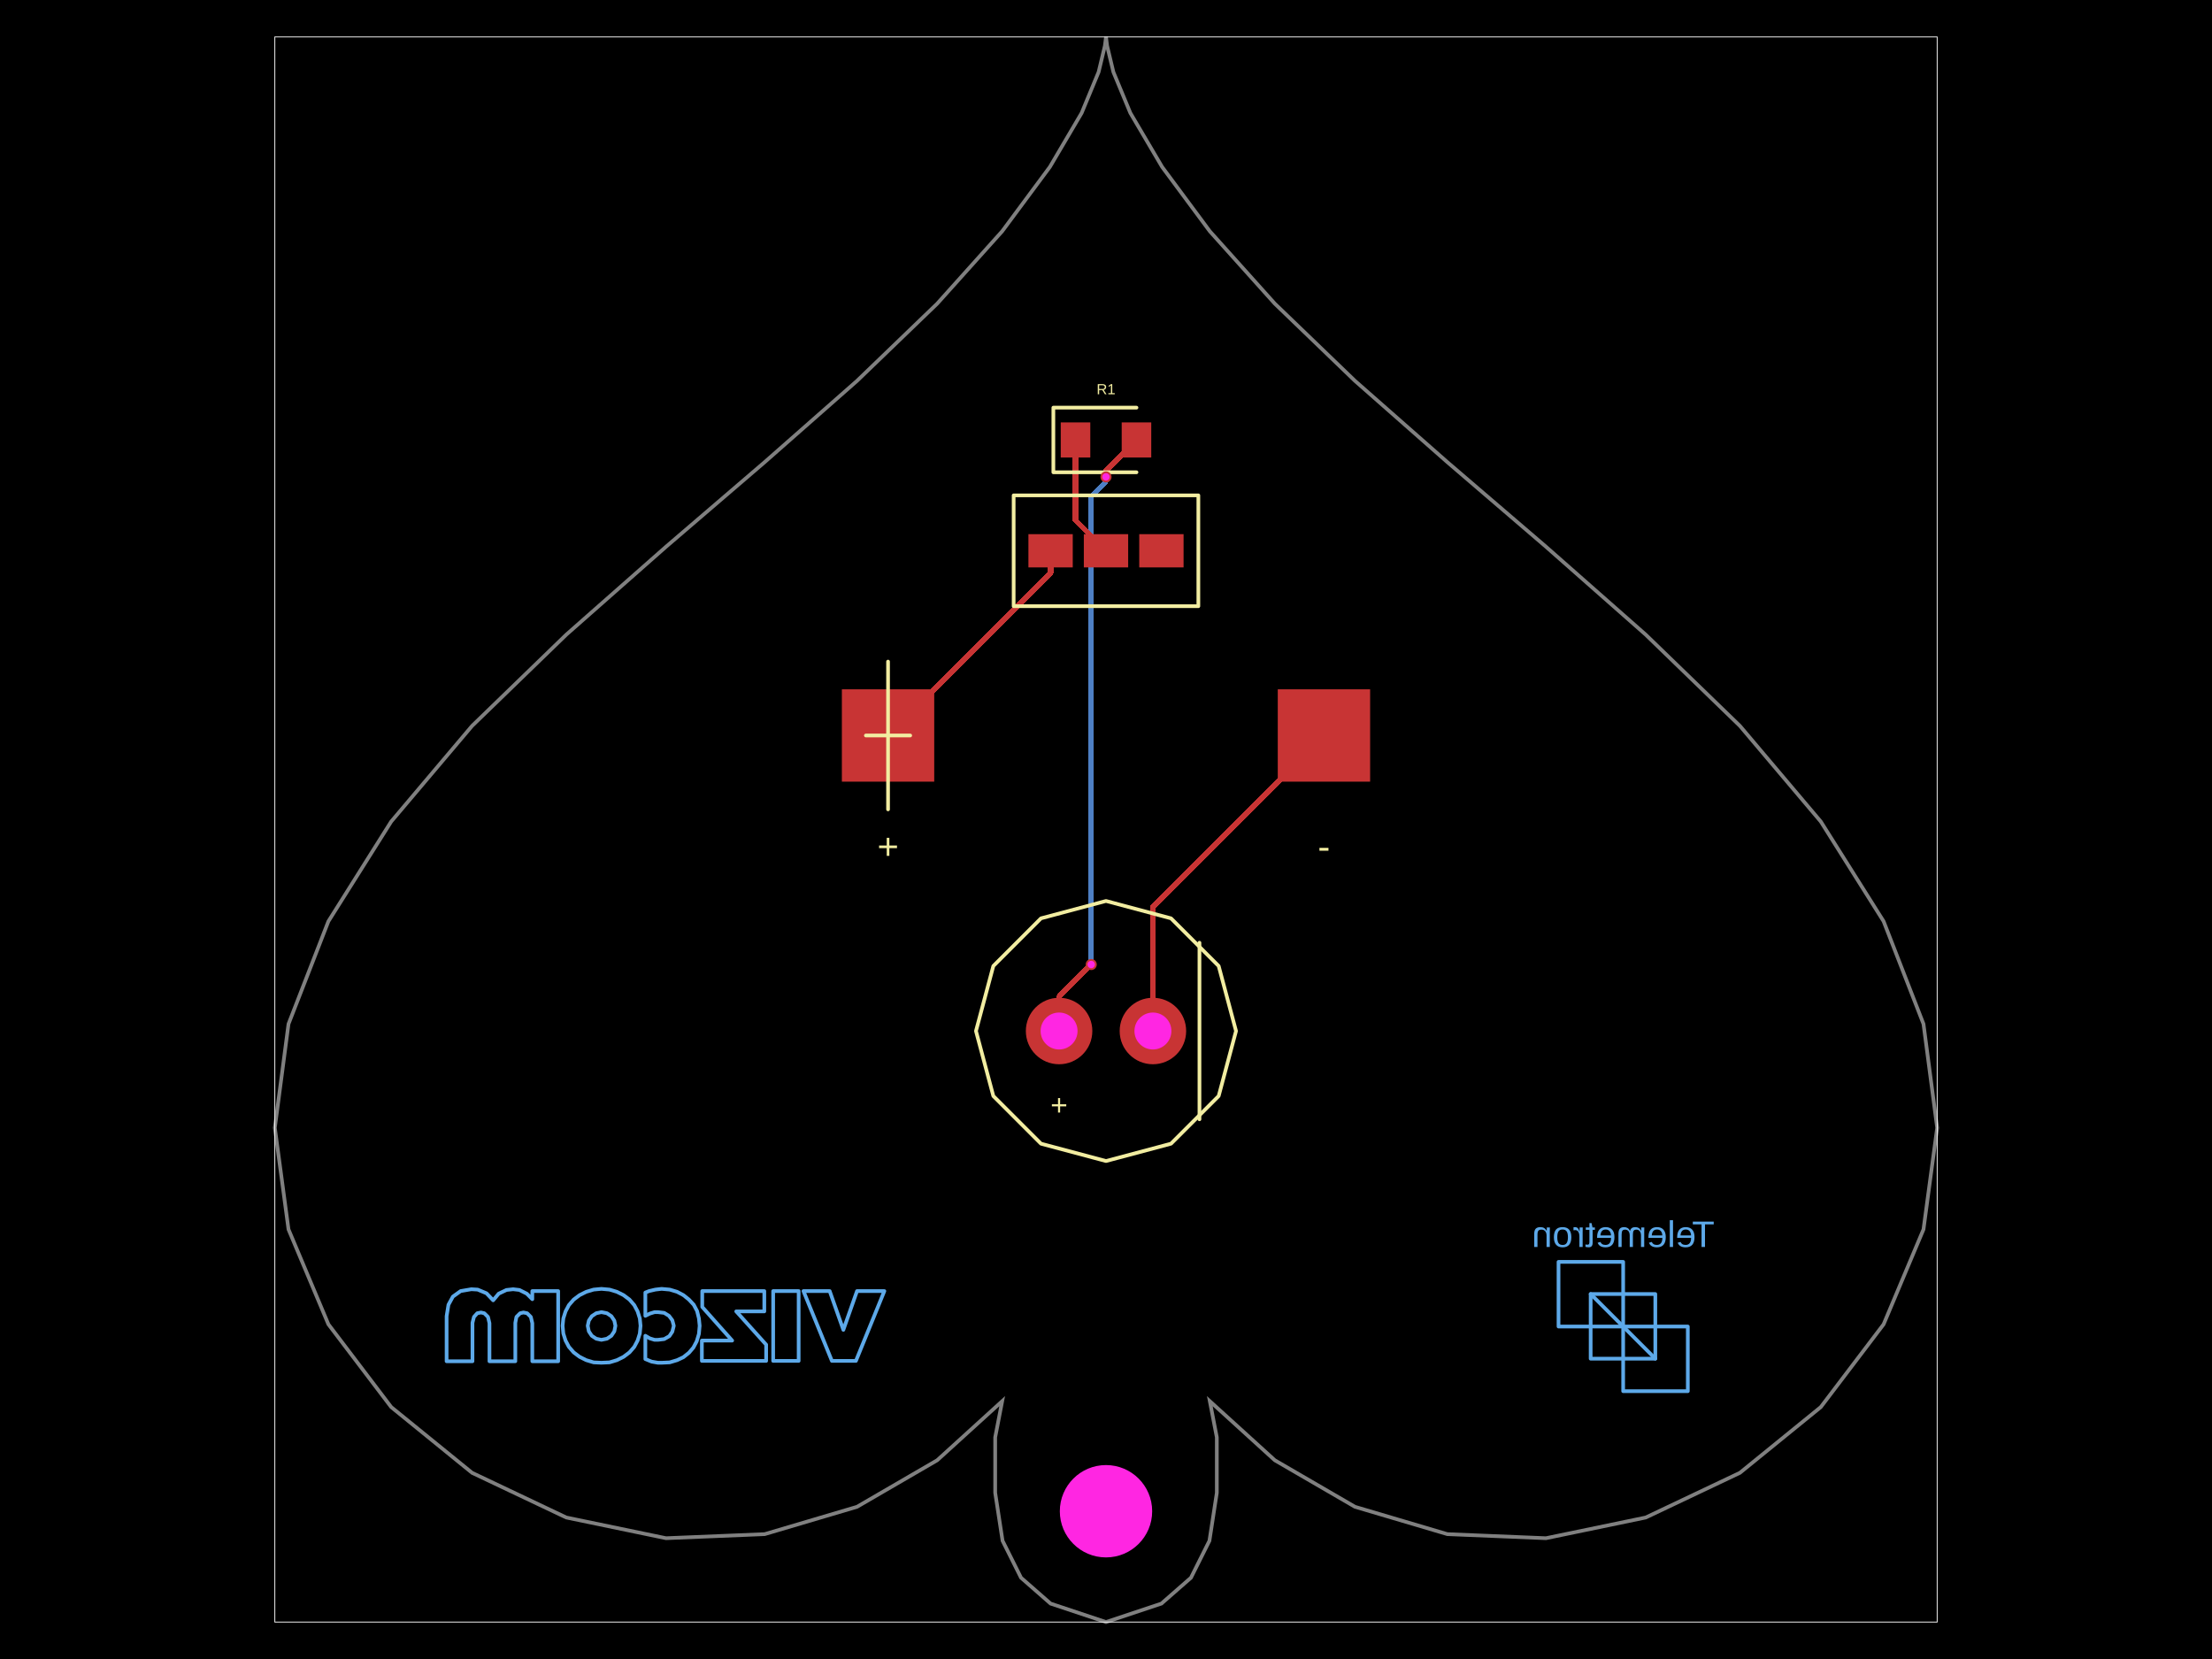
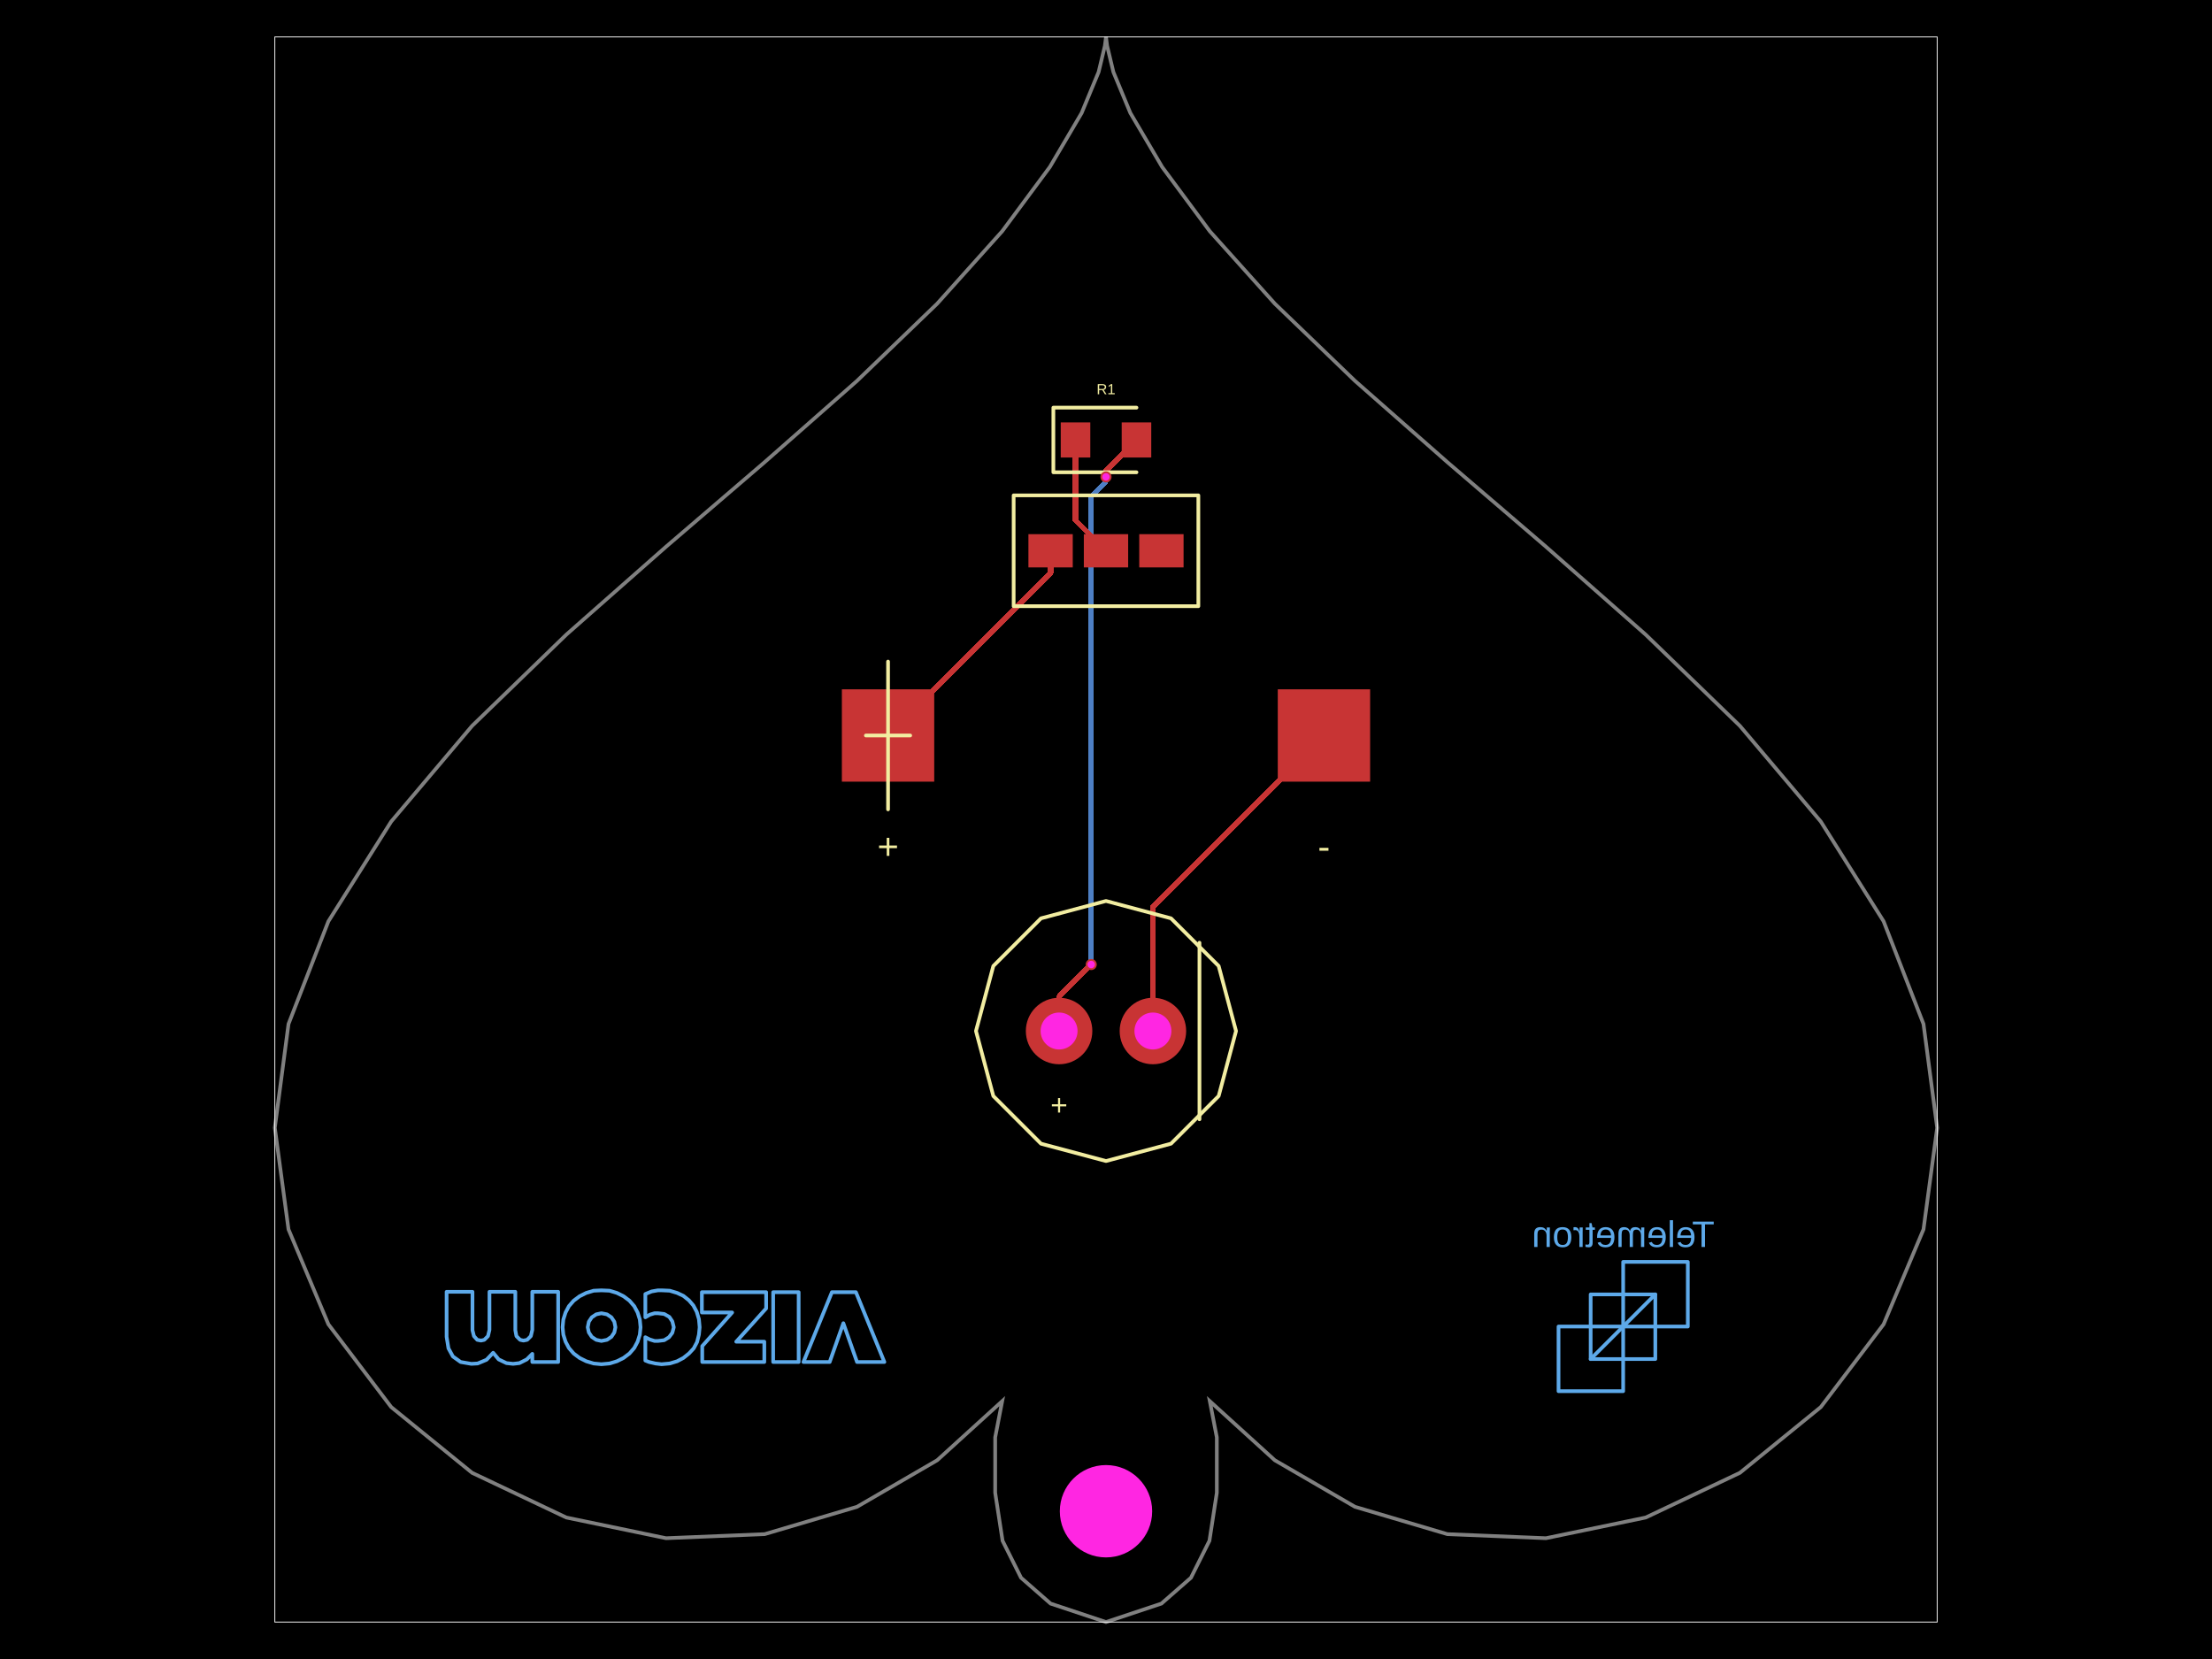
<svg xmlns="http://www.w3.org/2000/svg" width="800" height="600" data-software-used-string="@tscircuit/core@0.0.1112">
  <style />
  <rect class="boundary" x="0" y="0" fill="#000" width="800" height="600" data-type="pcb_background" data-pcb-layer="global" />
  <rect class="pcb-boundary" fill="none" stroke="#fff" stroke-width="0.3" x="99.399" y="13.36" width="601.202" height="573.28" data-type="pcb_boundary" data-pcb-layer="global" />
  <path class="pcb-board" d="M 400 586.64 L 420.04 579.96 L 430.728 570.608 L 437.408 557.248 L 440.08 539.88 L 440.08 519.84 L 437.542 506.747 L 461.055 528.123 L 490.047 544.957 L 523.447 554.843 L 559.118 556.313 L 595.19 548.831 L 629.259 532.665 L 658.517 508.884 L 681.229 478.958 L 695.658 444.623 L 700.601 407.882 L 695.658 370.341 L 681.229 333.2 L 658.517 297.128 L 629.259 262.525 L 595.19 229.526 L 559.118 197.729 L 523.447 167.134 L 490.047 137.742 L 461.055 109.82 L 437.542 83.634 L 420.307 60.387 L 408.818 40.882 L 402.672 26.052 L 400.401 16.566 L 400 13.36 L 399.599 16.566 L 397.328 26.052 L 391.182 40.882 L 379.693 60.387 L 362.458 83.634 L 338.945 109.82 L 309.953 137.742 L 276.553 167.134 L 240.882 197.729 L 204.81 229.526 L 170.741 262.525 L 141.483 297.128 L 118.771 333.2 L 104.342 370.341 L 99.399 407.882 L 104.342 444.623 L 118.771 478.958 L 141.483 508.884 L 170.741 532.665 L 204.81 548.831 L 240.882 556.313 L 276.553 554.843 L 309.953 544.957 L 338.945 528.123 L 362.458 506.747 L 359.92 519.84 L 359.92 539.88 L 362.592 557.248 L 369.272 570.608 L 379.96 579.96 Z" fill="none" stroke="rgba(255, 255, 255, 0.5)" stroke-width="1.336" data-type="pcb_board" data-pcb-layer="board" />
  <path class="pcb-trace" stroke="rgb(77, 127, 196)" fill="none" d="M 394.656 348.831 L 394.656 348.831" stroke-width="2.004" stroke-linecap="round" stroke-linejoin="round" shape-rendering="crispEdges" data-type="pcb_trace" data-pcb-layer="bottom" />
  <path class="pcb-trace" stroke="rgb(77, 127, 196)" fill="none" d="M 394.656 348.831 L 394.656 179.574" stroke-width="2.004" stroke-linecap="round" stroke-linejoin="round" shape-rendering="crispEdges" data-type="pcb_trace" data-pcb-layer="bottom" />
  <path class="pcb-trace" stroke="rgb(77, 127, 196)" fill="none" d="M 394.656 179.574 L 399.772 174.458" stroke-width="2.004" stroke-linecap="round" stroke-linejoin="round" shape-rendering="crispEdges" data-type="pcb_trace" data-pcb-layer="bottom" />
  <path class="pcb-trace" stroke="rgb(77, 127, 196)" fill="none" d="M 399.772 174.458 L 400 172.478" stroke-width="2.004" stroke-linecap="round" stroke-linejoin="round" shape-rendering="crispEdges" data-type="pcb_trace" data-pcb-layer="bottom" />
  <path class="pcb-trace" stroke="rgb(77, 127, 196)" fill="none" d="M 400 172.478 L 400 172.478" stroke-width="2.004" stroke-linecap="round" stroke-linejoin="round" shape-rendering="crispEdges" data-type="pcb_trace" data-pcb-layer="bottom" />
-   <path class="pcb-silkscreen pcb-silkscreen-bottom" d="M 309.552 492.184 L 319.84 466.934 L 309.953 466.934 L 305.01 480.962 L 300.067 466.934 L 290.581 466.934 L 300.868 492.184 L 309.552 492.184 Z" fill="none" stroke="#5da9e9" stroke-width="1.336" stroke-linecap="round" stroke-linejoin="round" data-pcb-component-id="null" data-pcb-silkscreen-path-id="pcb_silkscreen_path_6" data-type="pcb_silkscreen_path" data-pcb-layer="bottom" />
-   <path class="pcb-silkscreen pcb-silkscreen-bottom" d="M 279.626 492.184 L 288.844 492.184 L 288.844 466.934 L 279.626 466.934 L 279.626 492.184 Z" fill="none" stroke="#5da9e9" stroke-width="1.336" stroke-linecap="round" stroke-linejoin="round" data-pcb-component-id="null" data-pcb-silkscreen-path-id="pcb_silkscreen_path_7" data-type="pcb_silkscreen_path" data-pcb-layer="bottom" />
-   <path class="pcb-silkscreen pcb-silkscreen-bottom" d="M 253.975 466.934 L 253.975 472.679 L 264.796 484.836 L 253.841 484.836 L 253.841 492.184 L 277.088 492.184 L 277.088 486.306 L 266.266 474.282 L 276.42 474.282 L 276.42 466.934 L 253.975 466.934 Z" fill="none" stroke="#5da9e9" stroke-width="1.336" stroke-linecap="round" stroke-linejoin="round" data-pcb-component-id="null" data-pcb-silkscreen-path-id="pcb_silkscreen_path_8" data-type="pcb_silkscreen_path" data-pcb-layer="bottom" />
-   <path class="pcb-silkscreen pcb-silkscreen-bottom" d="M 253.039 479.492 L 252.772 476.82 L 252.104 474.148 L 250.902 471.877 L 249.165 470.007 L 247.161 468.403 L 244.89 467.201 L 242.218 466.399 L 239.279 466.132 L 237.007 466.399 L 234.736 466.934 L 233.4 467.468 L 233.4 475.885 L 235.003 475.084 L 236.74 474.549 L 237.943 474.549 L 240.214 474.816 L 241.951 475.885 L 243.153 477.488 L 243.687 479.492 L 243.153 481.63 L 242.084 483.233 L 240.214 484.302 L 237.943 484.569 L 236.74 484.569 L 235.003 484.035 L 233.4 483.1 L 233.4 491.516 L 235.671 492.452 L 237.943 492.852 L 239.412 492.852 L 242.218 492.719 L 244.89 491.917 L 247.161 490.848 L 249.165 489.245 L 250.768 487.375 L 251.971 485.104 L 252.772 482.432 L 253.039 479.492 Z" fill="none" stroke="#5da9e9" stroke-width="1.336" stroke-linecap="round" stroke-linejoin="round" data-pcb-component-id="null" data-pcb-silkscreen-path-id="pcb_silkscreen_path_9" data-type="pcb_silkscreen_path" data-pcb-layer="bottom" />
-   <path class="pcb-silkscreen pcb-silkscreen-bottom" d="M 217.502 466.132 L 214.696 466.399 L 212.024 467.201 L 209.619 468.403 L 207.482 470.007 L 205.745 472.011 L 204.542 474.282 L 203.741 476.82 L 203.474 479.492 L 203.741 482.298 L 204.542 484.836 L 205.745 487.108 L 207.482 489.112 L 209.619 490.715 L 212.024 491.917 L 214.696 492.719 L 217.502 492.852 L 220.441 492.719 L 223.113 491.917 L 225.518 490.715 L 227.655 489.112 L 229.392 487.108 L 230.595 484.836 L 231.396 482.298 L 231.663 479.492 L 231.396 476.82 L 230.595 474.282 L 229.392 472.011 L 227.655 470.007 L 225.518 468.403 L 223.113 467.201 L 220.441 466.399 L 217.502 466.132 Z" fill="none" stroke="#5da9e9" stroke-width="1.336" stroke-linecap="round" stroke-linejoin="round" data-pcb-component-id="null" data-pcb-silkscreen-path-id="pcb_silkscreen_path_10" data-type="pcb_silkscreen_path" data-pcb-layer="bottom" />
-   <path class="pcb-silkscreen pcb-silkscreen-bottom" d="M 217.502 474.549 L 219.506 474.95 L 221.109 476.019 L 222.178 477.622 L 222.578 479.492 L 222.178 481.496 L 221.109 483.1 L 219.506 484.168 L 217.502 484.569 L 215.631 484.168 L 214.028 483.1 L 212.959 481.496 L 212.558 479.492 L 212.959 477.622 L 214.028 476.019 L 215.631 474.95 L 217.502 474.549 Z" fill="none" stroke="#5da9e9" stroke-width="1.336" stroke-linecap="round" stroke-linejoin="round" data-pcb-component-id="null" data-pcb-silkscreen-path-id="pcb_silkscreen_path_11" data-type="pcb_silkscreen_path" data-pcb-layer="bottom" />
-   <path class="pcb-silkscreen pcb-silkscreen-bottom" d="M 192.518 478.557 L 192.518 492.318 L 201.87 492.318 L 201.87 466.934 L 192.518 466.934 L 192.518 469.873 L 190.514 467.869 L 187.842 466.533 L 185.571 466.266 L 183.166 466.533 L 180.361 467.869 L 178.357 470.274 L 175.952 467.735 L 172.745 466.399 L 170.474 466.266 L 166.6 466.934 L 163.794 468.938 L 162.191 471.877 L 161.523 476.019 L 161.523 492.318 L 170.875 492.318 L 170.875 478.424 L 171.409 476.286 L 172.612 474.95 L 173.948 474.683 L 175.15 474.95 L 176.486 476.286 L 177.021 478.557 L 177.021 492.318 L 186.373 492.318 L 186.373 478.424 L 186.774 476.286 L 188.11 474.95 L 189.312 474.683 L 190.648 474.95 L 191.984 476.286 L 192.518 478.557 Z" fill="none" stroke="#5da9e9" stroke-width="1.336" stroke-linecap="round" stroke-linejoin="round" data-pcb-component-id="null" data-pcb-silkscreen-path-id="pcb_silkscreen_path_12" data-type="pcb_silkscreen_path" data-pcb-layer="bottom" />
-   <path class="pcb-silkscreen pcb-silkscreen-bottom" d="M 610.421 503.14 L 587.041 503.14 L 587.041 479.76 L 610.421 479.76 L 610.421 503.14 Z" fill="none" stroke="#5da9e9" stroke-width="1.336" stroke-linecap="round" stroke-linejoin="round" data-pcb-component-id="null" data-pcb-silkscreen-path-id="pcb_silkscreen_path_13" data-type="pcb_silkscreen_path" data-pcb-layer="bottom" />
-   <path class="pcb-silkscreen pcb-silkscreen-bottom" d="M 598.664 491.383 L 575.284 491.383 L 575.284 468.003 L 598.664 468.003 L 598.664 491.383 Z" fill="none" stroke="#5da9e9" stroke-width="1.336" stroke-linecap="round" stroke-linejoin="round" data-pcb-component-id="null" data-pcb-silkscreen-path-id="pcb_silkscreen_path_14" data-type="pcb_silkscreen_path" data-pcb-layer="bottom" />
-   <path class="pcb-silkscreen pcb-silkscreen-bottom" d="M 587.041 479.76 L 563.661 479.76 L 563.661 456.379 L 587.041 456.379 L 587.041 479.76 Z" fill="none" stroke="#5da9e9" stroke-width="1.336" stroke-linecap="round" stroke-linejoin="round" data-pcb-component-id="null" data-pcb-silkscreen-path-id="pcb_silkscreen_path_15" data-type="pcb_silkscreen_path" data-pcb-layer="bottom" />
-   <path class="pcb-silkscreen pcb-silkscreen-bottom" d="M 598.664 491.383 L 587.041 479.76" fill="none" stroke="#5da9e9" stroke-width="1.336" stroke-linecap="round" stroke-linejoin="round" data-pcb-component-id="null" data-pcb-silkscreen-path-id="pcb_silkscreen_path_16" data-type="pcb_silkscreen_path" data-pcb-layer="bottom" />
-   <path class="pcb-silkscreen pcb-silkscreen-bottom" d="M 587.041 479.76 L 575.284 468.003" fill="none" stroke="#5da9e9" stroke-width="1.336" stroke-linecap="round" stroke-linejoin="round" data-pcb-component-id="null" data-pcb-silkscreen-path-id="pcb_silkscreen_path_17" data-type="pcb_silkscreen_path" data-pcb-layer="bottom" />
+   <path class="pcb-silkscreen pcb-silkscreen-bottom" d="M 309.552 467.335 L 319.84 492.585 L 309.953 492.585 L 305.01 478.557 L 300.067 492.585 L 290.581 492.585 L 300.868 467.335 L 309.552 467.335 Z" fill="none" stroke="#5da9e9" stroke-width="1.336" stroke-linecap="round" stroke-linejoin="round" data-pcb-component-id="null" data-pcb-silkscreen-path-id="pcb_silkscreen_path_6" data-type="pcb_silkscreen_path" data-pcb-layer="bottom" />
+   <path class="pcb-silkscreen pcb-silkscreen-bottom" d="M 279.626 467.335 L 288.844 467.335 L 288.844 492.585 L 279.626 492.585 L 279.626 467.335 Z" fill="none" stroke="#5da9e9" stroke-width="1.336" stroke-linecap="round" stroke-linejoin="round" data-pcb-component-id="null" data-pcb-silkscreen-path-id="pcb_silkscreen_path_7" data-type="pcb_silkscreen_path" data-pcb-layer="bottom" />
+   <path class="pcb-silkscreen pcb-silkscreen-bottom" d="M 253.975 492.585 L 253.975 486.84 L 264.796 474.683 L 253.841 474.683 L 253.841 467.335 L 277.088 467.335 L 277.088 473.213 L 266.266 485.237 L 276.42 485.237 L 276.42 492.585 L 253.975 492.585 Z" fill="none" stroke="#5da9e9" stroke-width="1.336" stroke-linecap="round" stroke-linejoin="round" data-pcb-component-id="null" data-pcb-silkscreen-path-id="pcb_silkscreen_path_8" data-type="pcb_silkscreen_path" data-pcb-layer="bottom" />
+   <path class="pcb-silkscreen pcb-silkscreen-bottom" d="M 253.039 480.027 L 252.772 482.699 L 252.104 485.371 L 250.902 487.642 L 249.165 489.512 L 247.161 491.116 L 244.89 492.318 L 242.218 493.12 L 239.279 493.387 L 237.007 493.12 L 234.736 492.585 L 233.4 492.051 L 233.4 483.634 L 235.003 484.436 L 236.74 484.97 L 237.943 484.97 L 240.214 484.703 L 241.951 483.634 L 243.153 482.031 L 243.687 480.027 L 243.153 477.889 L 242.084 476.286 L 240.214 475.217 L 237.943 474.95 L 236.74 474.95 L 235.003 475.484 L 233.4 476.42 L 233.4 468.003 L 235.671 467.067 L 237.943 466.667 L 239.412 466.667 L 242.218 466.8 L 244.89 467.602 L 247.161 468.671 L 249.165 470.274 L 250.768 472.144 L 251.971 474.415 L 252.772 477.088 L 253.039 480.027 Z" fill="none" stroke="#5da9e9" stroke-width="1.336" stroke-linecap="round" stroke-linejoin="round" data-pcb-component-id="null" data-pcb-silkscreen-path-id="pcb_silkscreen_path_9" data-type="pcb_silkscreen_path" data-pcb-layer="bottom" />
+   <path class="pcb-silkscreen pcb-silkscreen-bottom" d="M 217.502 493.387 L 214.696 493.12 L 212.024 492.318 L 209.619 491.116 L 207.482 489.512 L 205.745 487.508 L 204.542 485.237 L 203.741 482.699 L 203.474 480.027 L 203.741 477.221 L 204.542 474.683 L 205.745 472.411 L 207.482 470.407 L 209.619 468.804 L 212.024 467.602 L 214.696 466.8 L 217.502 466.667 L 220.441 466.8 L 223.113 467.602 L 225.518 468.804 L 227.655 470.407 L 229.392 472.411 L 230.595 474.683 L 231.396 477.221 L 231.663 480.027 L 231.396 482.699 L 230.595 485.237 L 229.392 487.508 L 227.655 489.512 L 225.518 491.116 L 223.113 492.318 L 220.441 493.12 L 217.502 493.387 Z" fill="none" stroke="#5da9e9" stroke-width="1.336" stroke-linecap="round" stroke-linejoin="round" data-pcb-component-id="null" data-pcb-silkscreen-path-id="pcb_silkscreen_path_10" data-type="pcb_silkscreen_path" data-pcb-layer="bottom" />
+   <path class="pcb-silkscreen pcb-silkscreen-bottom" d="M 217.502 484.97 L 219.506 484.569 L 221.109 483.5 L 222.178 481.897 L 222.578 480.027 L 222.178 478.023 L 221.109 476.42 L 219.506 475.351 L 217.502 474.95 L 215.631 475.351 L 214.028 476.42 L 212.959 478.023 L 212.558 480.027 L 212.959 481.897 L 214.028 483.5 L 215.631 484.569 L 217.502 484.97 Z" fill="none" stroke="#5da9e9" stroke-width="1.336" stroke-linecap="round" stroke-linejoin="round" data-pcb-component-id="null" data-pcb-silkscreen-path-id="pcb_silkscreen_path_11" data-type="pcb_silkscreen_path" data-pcb-layer="bottom" />
+   <path class="pcb-silkscreen pcb-silkscreen-bottom" d="M 192.518 480.962 L 192.518 467.201 L 201.87 467.201 L 201.87 492.585 L 192.518 492.585 L 192.518 489.646 L 190.514 491.65 L 187.842 492.986 L 185.571 493.253 L 183.166 492.986 L 180.361 491.65 L 178.357 489.245 L 175.952 491.784 L 172.745 493.12 L 170.474 493.253 L 166.6 492.585 L 163.794 490.581 L 162.191 487.642 L 161.523 483.5 L 161.523 467.201 L 170.875 467.201 L 170.875 481.096 L 171.409 483.233 L 172.612 484.569 L 173.948 484.836 L 175.15 484.569 L 176.486 483.233 L 177.021 480.962 L 177.021 467.201 L 186.373 467.201 L 186.373 481.096 L 186.774 483.233 L 188.11 484.569 L 189.312 484.836 L 190.648 484.569 L 191.984 483.233 L 192.518 480.962 Z" fill="none" stroke="#5da9e9" stroke-width="1.336" stroke-linecap="round" stroke-linejoin="round" data-pcb-component-id="null" data-pcb-silkscreen-path-id="pcb_silkscreen_path_12" data-type="pcb_silkscreen_path" data-pcb-layer="bottom" />
+   <path class="pcb-silkscreen pcb-silkscreen-bottom" d="M 610.421 456.379 L 587.041 456.379 L 587.041 479.76 L 610.421 479.76 L 610.421 456.379 Z" fill="none" stroke="#5da9e9" stroke-width="1.336" stroke-linecap="round" stroke-linejoin="round" data-pcb-component-id="null" data-pcb-silkscreen-path-id="pcb_silkscreen_path_13" data-type="pcb_silkscreen_path" data-pcb-layer="bottom" />
+   <path class="pcb-silkscreen pcb-silkscreen-bottom" d="M 598.664 468.136 L 575.284 468.136 L 575.284 491.516 L 598.664 491.516 L 598.664 468.136 Z" fill="none" stroke="#5da9e9" stroke-width="1.336" stroke-linecap="round" stroke-linejoin="round" data-pcb-component-id="null" data-pcb-silkscreen-path-id="pcb_silkscreen_path_14" data-type="pcb_silkscreen_path" data-pcb-layer="bottom" />
+   <path class="pcb-silkscreen pcb-silkscreen-bottom" d="M 587.041 479.76 L 563.661 479.76 L 563.661 503.14 L 587.041 503.14 L 587.041 479.76 Z" fill="none" stroke="#5da9e9" stroke-width="1.336" stroke-linecap="round" stroke-linejoin="round" data-pcb-component-id="null" data-pcb-silkscreen-path-id="pcb_silkscreen_path_15" data-type="pcb_silkscreen_path" data-pcb-layer="bottom" />
+   <path class="pcb-silkscreen pcb-silkscreen-bottom" d="M 598.664 468.136 L 587.041 479.76" fill="none" stroke="#5da9e9" stroke-width="1.336" stroke-linecap="round" stroke-linejoin="round" data-pcb-component-id="null" data-pcb-silkscreen-path-id="pcb_silkscreen_path_16" data-type="pcb_silkscreen_path" data-pcb-layer="bottom" />
+   <path class="pcb-silkscreen pcb-silkscreen-bottom" d="M 587.041 479.76 L 575.284 491.516" fill="none" stroke="#5da9e9" stroke-width="1.336" stroke-linecap="round" stroke-linejoin="round" data-pcb-component-id="null" data-pcb-silkscreen-path-id="pcb_silkscreen_path_17" data-type="pcb_silkscreen_path" data-pcb-layer="bottom" />
  <text x="0" y="0" dx="0" dy="0" fill="#5da9e9" font-family="Arial, sans-serif" font-size="13.36" text-anchor="middle" dominant-baseline="central" transform="matrix(-1,0,0,1,587.0407,446.3594)" class="pcb-silkscreen-text pcb-silkscreen-bottom" data-pcb-silkscreen-text-id="null" stroke="none" data-type="pcb_silkscreen_text" data-pcb-layer="bottom">Telemetron</text>
  <rect class="pcb-pad" fill="rgb(200, 52, 52)" x="304.476" y="249.299" width="33.4" height="33.4" data-type="pcb_smtpad" data-pcb-layer="top" />
  <rect class="pcb-pad" fill="rgb(200, 52, 52)" x="462.124" y="249.299" width="33.4" height="33.4" data-type="pcb_smtpad" data-pcb-layer="top" />
  <rect class="pcb-pad" fill="rgb(200, 52, 52)" x="371.944" y="193.186" width="16.032" height="12.024" data-type="pcb_smtpad" data-pcb-layer="top" />
  <rect class="pcb-pad" fill="rgb(200, 52, 52)" x="391.984" y="193.186" width="16.032" height="12.024" data-type="pcb_smtpad" data-pcb-layer="top" />
  <rect class="pcb-pad" fill="rgb(200, 52, 52)" x="412.024" y="193.186" width="16.032" height="12.024" data-type="pcb_smtpad" data-pcb-layer="top" />
  <rect class="pcb-pad" fill="rgb(200, 52, 52)" x="383.634" y="152.772" width="10.688" height="12.692" data-type="pcb_smtpad" data-pcb-layer="top" />
  <rect class="pcb-pad" fill="rgb(200, 52, 52)" x="405.678" y="152.772" width="10.688" height="12.692" data-type="pcb_smtpad" data-pcb-layer="top" />
  <path class="pcb-trace" stroke="rgb(200, 52, 52)" fill="none" d="M 383.033 372.879 L 383.033 360.454" stroke-width="2.004" stroke-linecap="round" stroke-linejoin="round" shape-rendering="crispEdges" data-type="pcb_trace" data-pcb-layer="top" />
  <path class="pcb-trace" stroke="rgb(200, 52, 52)" fill="none" d="M 383.033 360.454 L 393.14 350.347" stroke-width="2.004" stroke-linecap="round" stroke-linejoin="round" shape-rendering="crispEdges" data-type="pcb_trace" data-pcb-layer="top" />
  <path class="pcb-trace" stroke="rgb(200, 52, 52)" fill="none" d="M 393.14 350.347 L 394.656 348.831" stroke-width="2.004" stroke-linecap="round" stroke-linejoin="round" shape-rendering="crispEdges" data-type="pcb_trace" data-pcb-layer="top" />
  <path class="pcb-trace" stroke="rgb(200, 52, 52)" fill="none" d="M 394.656 348.831 L 394.656 348.831" stroke-width="2.004" stroke-linecap="round" stroke-linejoin="round" shape-rendering="crispEdges" data-type="pcb_trace" data-pcb-layer="top" />
  <path class="pcb-trace" stroke="rgb(200, 52, 52)" fill="none" d="M 400 172.478 L 400 172.478" stroke-width="2.004" stroke-linecap="round" stroke-linejoin="round" shape-rendering="crispEdges" data-type="pcb_trace" data-pcb-layer="top" />
  <path class="pcb-trace" stroke="rgb(200, 52, 52)" fill="none" d="M 400 172.478 L 400 170.14" stroke-width="2.004" stroke-linecap="round" stroke-linejoin="round" shape-rendering="crispEdges" data-type="pcb_trace" data-pcb-layer="top" />
  <path class="pcb-trace" stroke="rgb(200, 52, 52)" fill="none" d="M 400 170.14 L 411.022 159.118" stroke-width="2.004" stroke-linecap="round" stroke-linejoin="round" shape-rendering="crispEdges" data-type="pcb_trace" data-pcb-layer="top" />
  <path class="pcb-trace" stroke="rgb(200, 52, 52)" fill="none" d="M 388.978 159.118 L 388.978 188.176" stroke-width="2.004" stroke-linecap="round" stroke-linejoin="round" shape-rendering="crispEdges" data-type="pcb_trace" data-pcb-layer="top" />
  <path class="pcb-trace" stroke="rgb(200, 52, 52)" fill="none" d="M 388.978 188.176 L 400 199.198" stroke-width="2.004" stroke-linecap="round" stroke-linejoin="round" shape-rendering="crispEdges" data-type="pcb_trace" data-pcb-layer="top" />
  <path class="pcb-trace" stroke="rgb(200, 52, 52)" fill="none" d="M 416.967 372.879 L 416.967 327.856" stroke-width="2.004" stroke-linecap="round" stroke-linejoin="round" shape-rendering="crispEdges" data-type="pcb_trace" data-pcb-layer="top" />
  <path class="pcb-trace" stroke="rgb(200, 52, 52)" fill="none" d="M 416.967 327.856 L 478.824 265.999" stroke-width="2.004" stroke-linecap="round" stroke-linejoin="round" shape-rendering="crispEdges" data-type="pcb_trace" data-pcb-layer="top" />
  <path class="pcb-trace" stroke="rgb(200, 52, 52)" fill="none" d="M 379.96 199.198 L 379.96 207.214" stroke-width="2.004" stroke-linecap="round" stroke-linejoin="round" shape-rendering="crispEdges" data-type="pcb_trace" data-pcb-layer="top" />
  <path class="pcb-trace" stroke="rgb(200, 52, 52)" fill="none" d="M 379.96 207.214 L 321.176 265.999" stroke-width="2.004" stroke-linecap="round" stroke-linejoin="round" shape-rendering="crispEdges" data-type="pcb_trace" data-pcb-layer="top" />
  <path class="pcb-silkscreen pcb-silkscreen-top" d="M 321.176 292.719 L 321.176 239.279" fill="none" stroke="#f2eda1" stroke-width="1.336" stroke-linecap="round" stroke-linejoin="round" data-pcb-component-id="pcb_component_0" data-pcb-silkscreen-path-id="pcb_silkscreen_path_0" data-type="pcb_silkscreen_path" data-pcb-layer="top" />
  <path class="pcb-silkscreen pcb-silkscreen-top" d="M 313.16 265.999 L 329.192 265.999" fill="none" stroke="#f2eda1" stroke-width="1.336" stroke-linecap="round" stroke-linejoin="round" data-pcb-component-id="pcb_component_0" data-pcb-silkscreen-path-id="pcb_silkscreen_path_1" data-type="pcb_silkscreen_path" data-pcb-layer="top" />
  <text x="0" y="0" dx="0" dy="0" fill="#f2eda1" font-family="Arial, sans-serif" font-size="13.36" text-anchor="middle" dominant-baseline="central" transform="matrix(1,0,0,1,321.1757,306.0788)" class="pcb-silkscreen-text pcb-silkscreen-top" data-pcb-silkscreen-text-id="pcb_component_0" stroke="none" data-type="pcb_silkscreen_text" data-pcb-layer="top">+</text>
  <text x="0" y="0" dx="0" dy="0" fill="#f2eda1" font-family="Arial, sans-serif" font-size="13.36" text-anchor="middle" dominant-baseline="central" transform="matrix(1,0,0,1,478.8243,306.0788)" class="pcb-silkscreen-text pcb-silkscreen-top" data-pcb-silkscreen-text-id="pcb_component_0" stroke="none" data-type="pcb_silkscreen_text" data-pcb-layer="top">-</text>
  <path class="pcb-silkscreen pcb-silkscreen-top" d="M 366.6 219.238 L 433.4 219.238 L 433.4 179.158 L 366.6 179.158 L 366.6 219.238 Z" fill="none" stroke="#f2eda1" stroke-width="1.336" stroke-linecap="round" stroke-linejoin="round" data-pcb-component-id="pcb_component_1" data-pcb-silkscreen-path-id="pcb_silkscreen_path_2" data-type="pcb_silkscreen_path" data-pcb-layer="top" />
  <path class="pcb-silkscreen pcb-silkscreen-top" d="M 411.022 147.428 L 380.962 147.428 L 380.962 170.808 L 411.022 170.808" fill="none" stroke="#f2eda1" stroke-width="1.336" stroke-linecap="round" stroke-linejoin="round" data-pcb-component-id="pcb_component_2" data-pcb-silkscreen-path-id="pcb_silkscreen_path_3" data-type="pcb_silkscreen_path" data-pcb-layer="top" />
  <text x="0" y="0" dx="0" dy="0" fill="#f2eda1" font-family="Arial, sans-serif" font-size="5.344" text-anchor="middle" dominant-baseline="central" transform="matrix(1,0,0,1,400,140.7482)" class="pcb-silkscreen-text pcb-silkscreen-top" data-pcb-silkscreen-text-id="pcb_component_2" stroke="none" data-type="pcb_silkscreen_text" data-pcb-layer="top">R1</text>
  <path class="pcb-silkscreen pcb-silkscreen-top" d="M 447.027 372.879 L 440.748 349.365 L 423.514 332.131 L 400 325.852 L 376.486 332.131 L 359.252 349.365 L 352.973 372.879 L 359.252 396.393 L 376.486 413.627 L 400 419.906 L 423.514 413.627 L 440.748 396.393 L 447.027 372.879 Z" fill="none" stroke="#f2eda1" stroke-width="1.336" stroke-linecap="round" stroke-linejoin="round" data-pcb-component-id="pcb_component_3" data-pcb-silkscreen-path-id="pcb_silkscreen_path_4" data-type="pcb_silkscreen_path" data-pcb-layer="top" />
  <path class="pcb-silkscreen pcb-silkscreen-top" d="M 433.801 404.81 L 433.801 340.949" fill="none" stroke="#f2eda1" stroke-width="1.336" stroke-linecap="round" stroke-linejoin="round" data-pcb-component-id="pcb_component_3" data-pcb-silkscreen-path-id="pcb_silkscreen_path_5" data-type="pcb_silkscreen_path" data-pcb-layer="top" />
  <text x="0" y="0" dx="0" dy="0" fill="#f2eda1" font-family="Arial, sans-serif" font-size="10.688" text-anchor="middle" dominant-baseline="central" transform="matrix(1,0,0,1,383.0327,399.5992)" class="pcb-silkscreen-text pcb-silkscreen-top" data-pcb-silkscreen-text-id="pcb_component_3" stroke="none" data-type="pcb_silkscreen_text" data-pcb-layer="top">+</text>
  <g data-type="pcb_plated_hole" data-pcb-layer="through">
    <circle class="pcb-hole-outer" fill="rgb(200, 52, 52)" cx="383.033" cy="372.879" r="12.024" data-type="pcb_plated_hole" data-pcb-layer="top" />
    <circle class="pcb-hole-inner" fill="#FF26E2" cx="383.033" cy="372.879" r="6.68" data-type="pcb_plated_hole_drill" data-pcb-layer="drill" />
  </g>
  <g data-type="pcb_plated_hole" data-pcb-layer="through">
    <circle class="pcb-hole-outer" fill="rgb(200, 52, 52)" cx="416.967" cy="372.879" r="12.024" data-type="pcb_plated_hole" data-pcb-layer="top" />
    <circle class="pcb-hole-inner" fill="#FF26E2" cx="416.967" cy="372.879" r="6.68" data-type="pcb_plated_hole_drill" data-pcb-layer="drill" />
  </g>
  <g data-type="pcb_via" data-pcb-layer="through">
    <circle class="pcb-hole-outer" fill="rgb(200, 52, 52)" cx="394.656" cy="348.831" r="2.004" data-type="pcb_via" data-pcb-layer="top" />
    <circle class="pcb-hole-inner" fill="#FF26E2" cx="394.656" cy="348.831" r="1.336" data-type="pcb_via" data-pcb-layer="drill" />
  </g>
  <g data-type="pcb_via" data-pcb-layer="through">
    <circle class="pcb-hole-outer" fill="rgb(200, 52, 52)" cx="400" cy="172.478" r="2.004" data-type="pcb_via" data-pcb-layer="top" />
    <circle class="pcb-hole-inner" fill="#FF26E2" cx="400" cy="172.478" r="1.336" data-type="pcb_via" data-pcb-layer="drill" />
  </g>
  <circle class="pcb-hole" cx="400" cy="546.56" r="16.7" fill="#FF26E2" data-type="pcb_hole" data-pcb-layer="drill" />
</svg>
